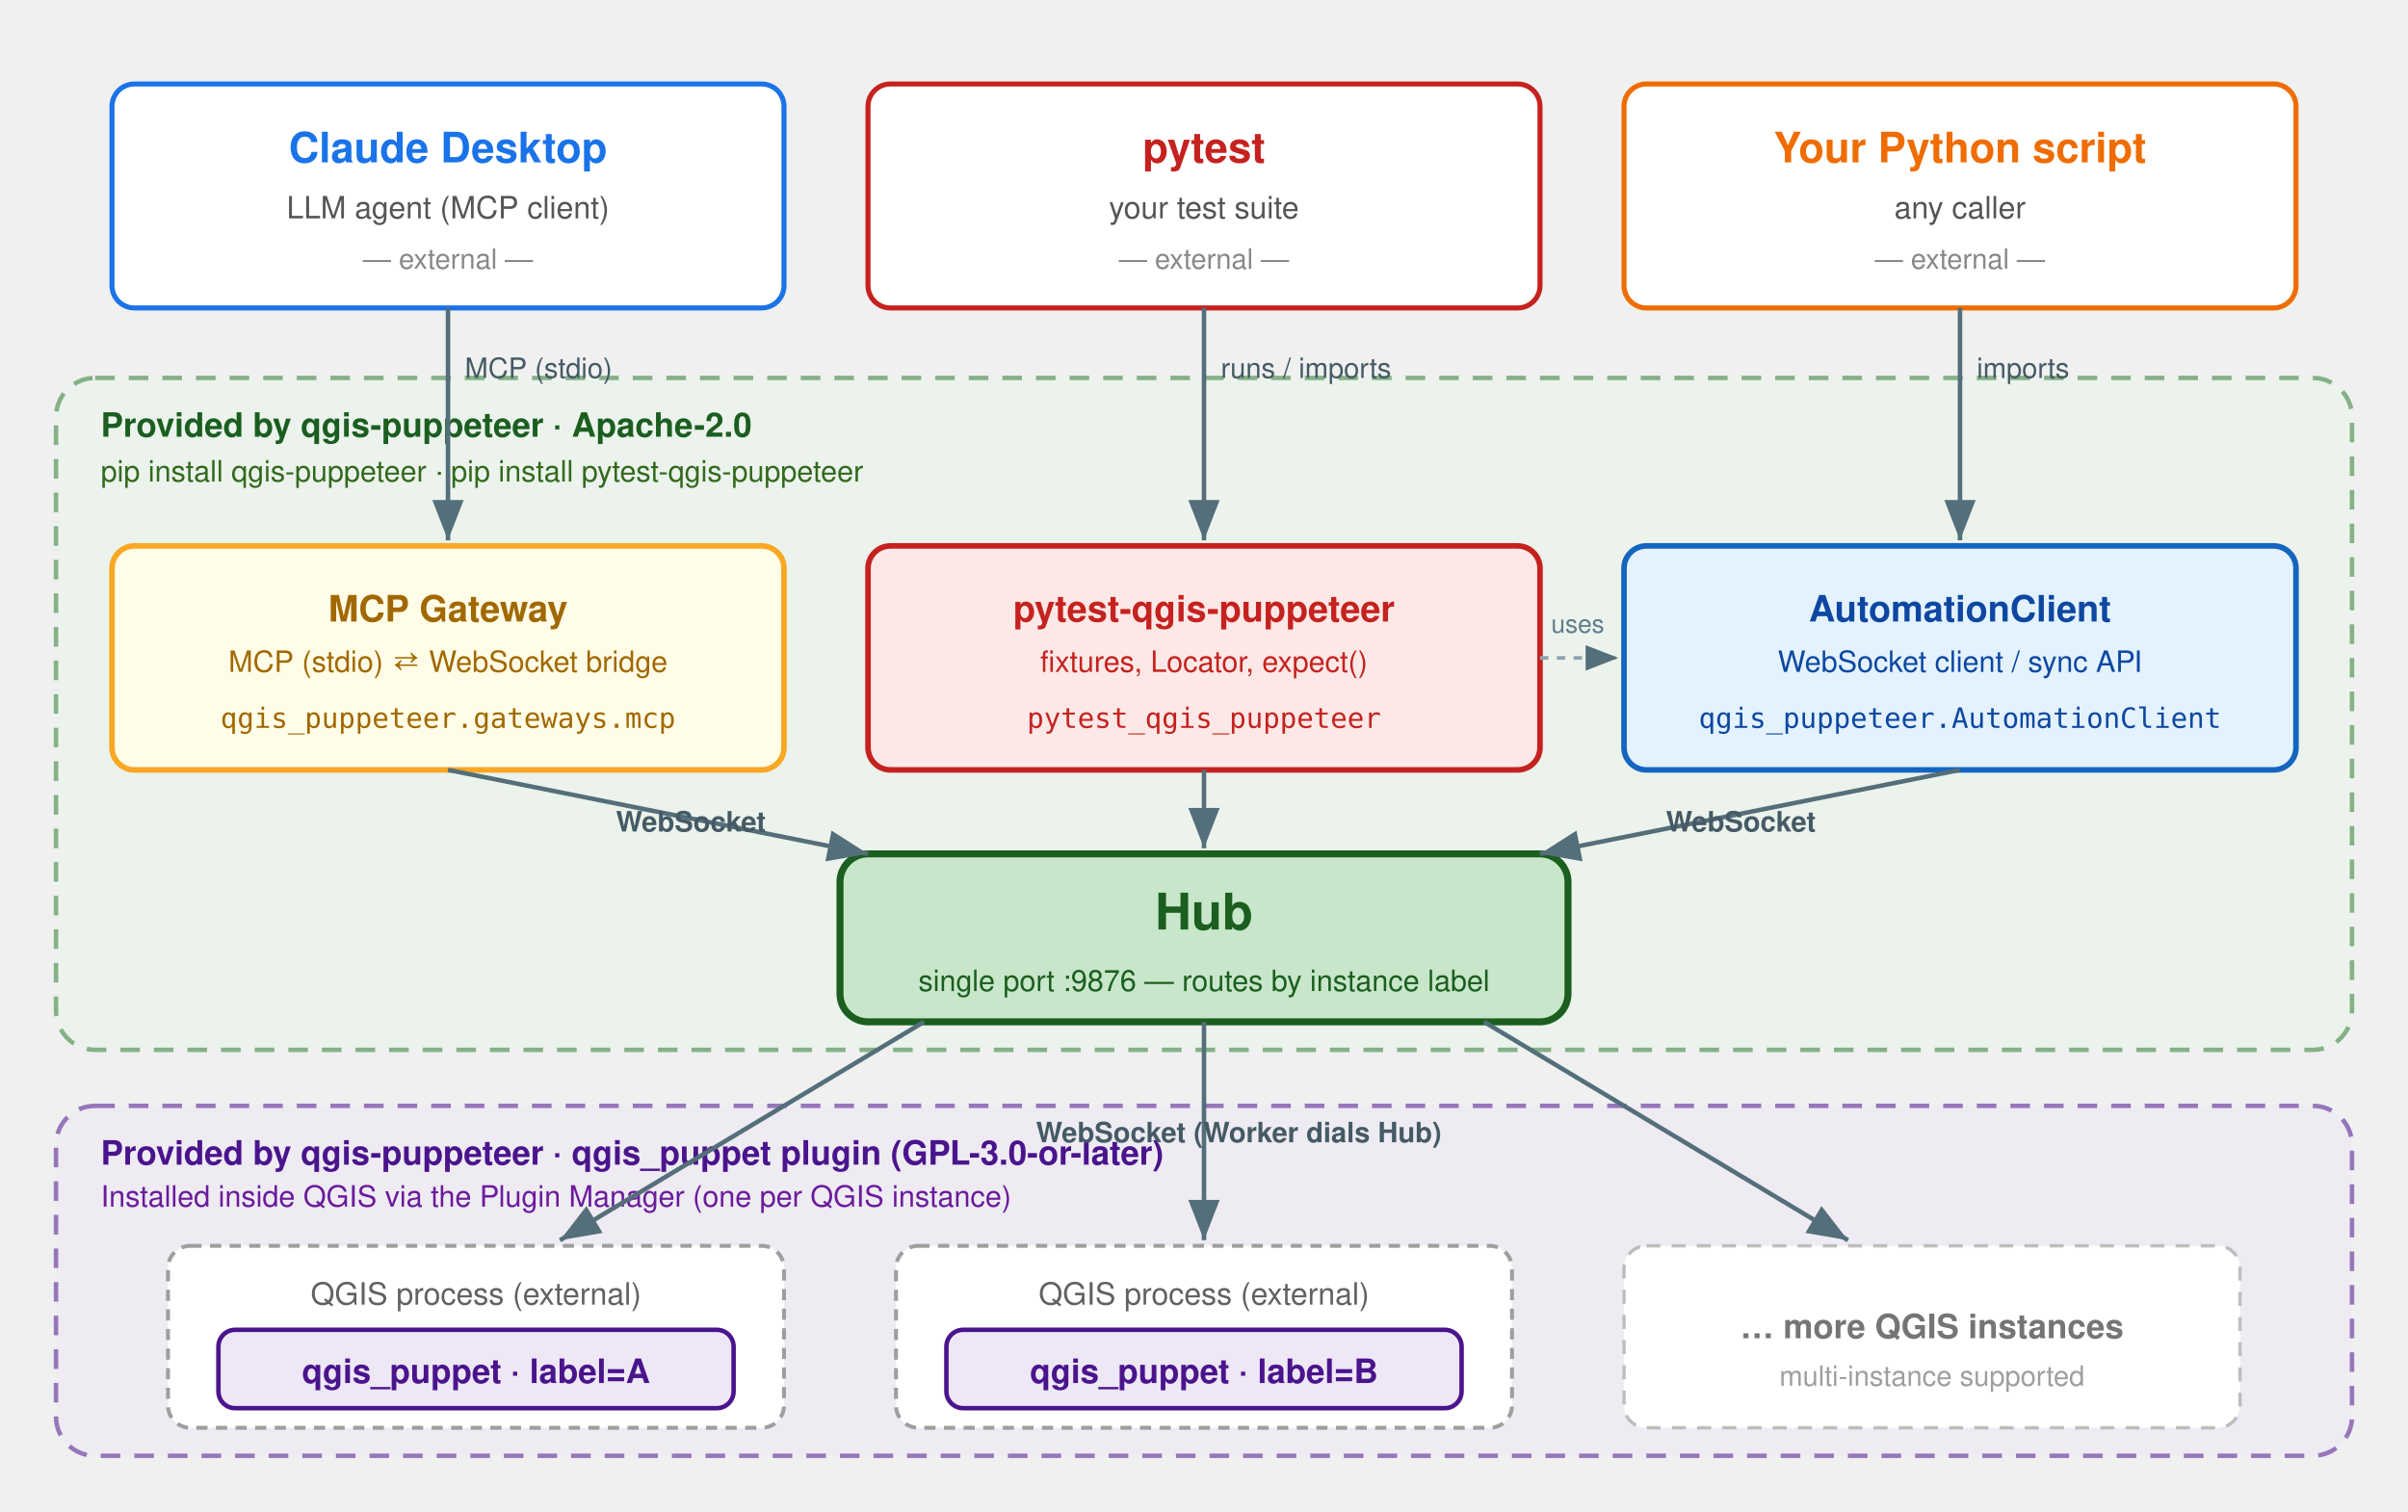
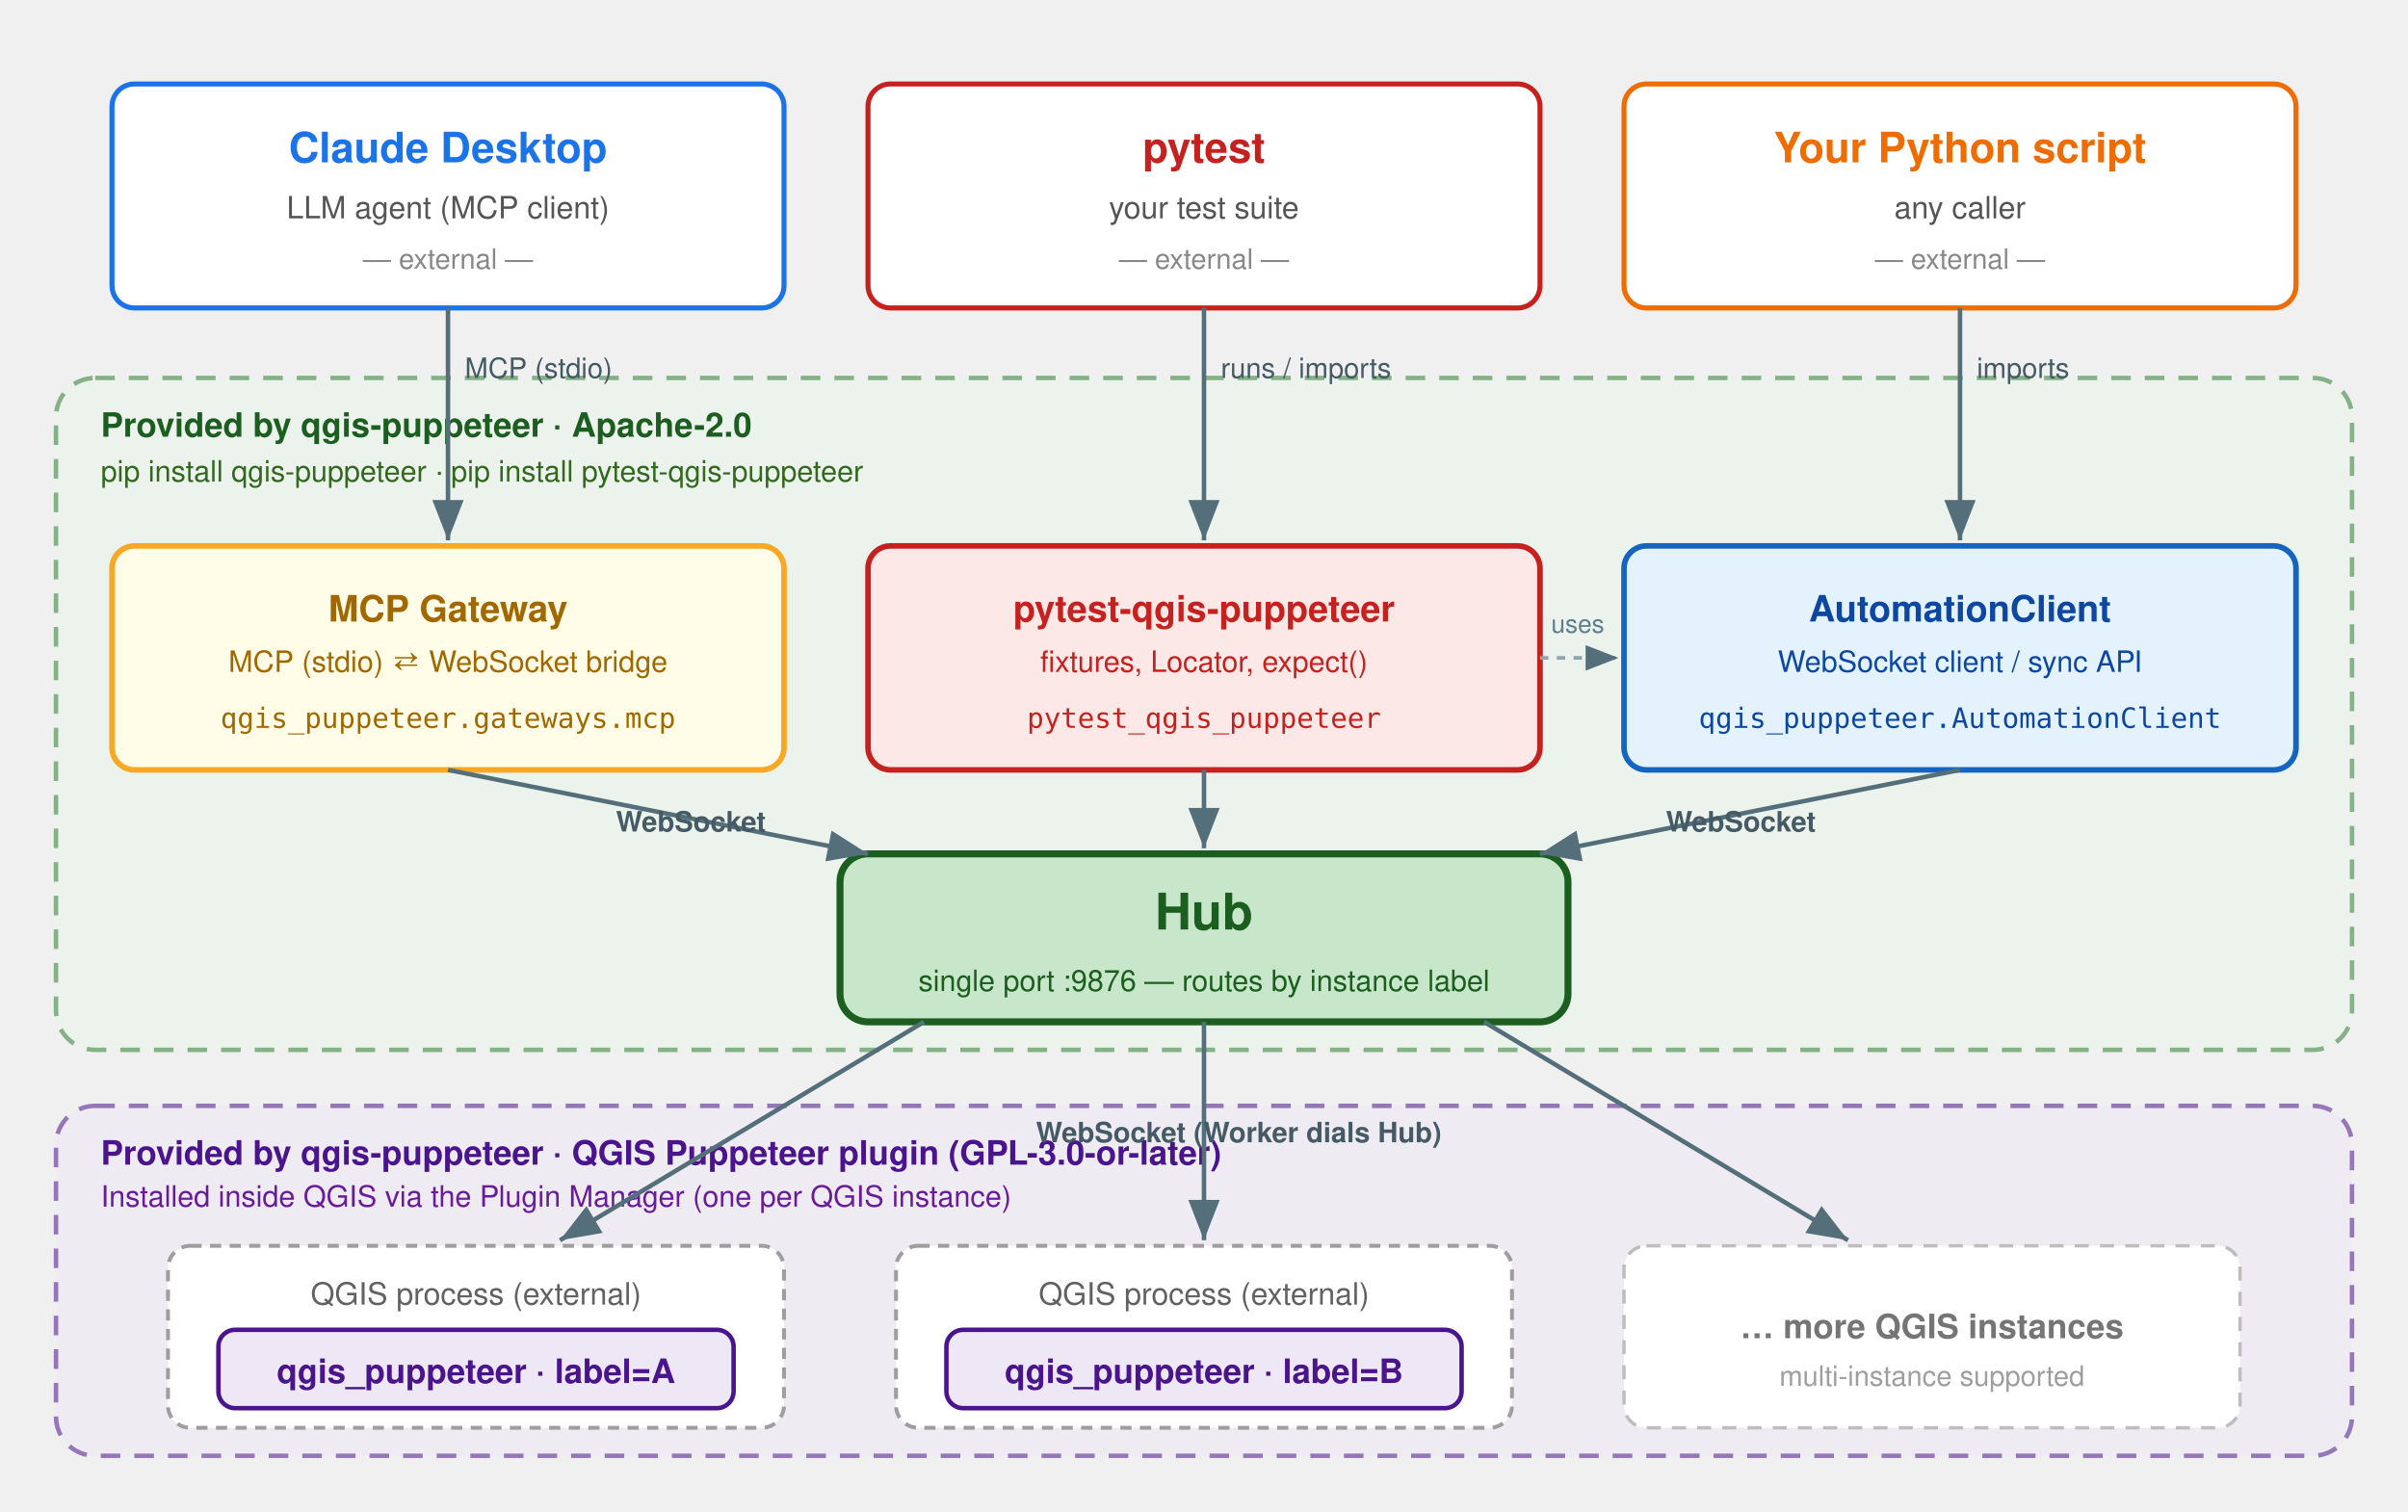
<svg xmlns="http://www.w3.org/2000/svg" viewBox="0 0 860 540" font-family="-apple-system, BlinkMacSystemFont, 'Segoe UI', Helvetica, Arial, sans-serif">
  <defs>
    <marker id="arr" markerWidth="10" markerHeight="10" refX="9" refY="3.5" orient="auto" markerUnits="strokeWidth">
      <path d="M0,0 L9,3.5 L0,7 Z" fill="#546e7a" />
    </marker>
  </defs>
  <rect x="20" y="135" width="820" height="240" rx="14" fill="#e8f5e9" stroke="#2e7d32" stroke-width="1.6" stroke-dasharray="7 5" opacity="0.55" />
  <text x="36" y="156" font-size="12" font-weight="700" fill="#1b5e20">
    Provided by qgis-puppeteer  ·  Apache-2.0
  </text>
  <text x="36" y="172" font-size="10.5" fill="#33691e">
    pip install qgis-puppeteer  ·  pip install pytest-qgis-puppeteer
  </text>
  <rect x="20" y="395" width="820" height="125" rx="14" fill="#ede7f6" stroke="#4a148c" stroke-width="1.6" stroke-dasharray="7 5" opacity="0.55" />
  <text x="36" y="416" font-size="12" font-weight="700" fill="#4a148c">
-     Provided by qgis-puppeteer  ·  qgis_puppet plugin (GPL-3.0-or-later)
+     Provided by qgis-puppeteer  ·  QGIS Puppeteer plugin (GPL-3.0-or-later)
  </text>
  <text x="36" y="431" font-size="10.5" fill="#6a1b9a">
    Installed inside QGIS via the Plugin Manager (one per QGIS instance)
  </text>
  <g>
    <rect x="40" y="30" width="240" height="80" rx="8" fill="#fff" stroke="#1a73e8" stroke-width="1.8" />
    <text x="160" y="58" text-anchor="middle" font-size="15" font-weight="700" fill="#1a73e8">Claude Desktop</text>
    <text x="160" y="78" text-anchor="middle" font-size="11" fill="#555">LLM agent (MCP client)</text>
    <text x="160" y="96" text-anchor="middle" font-size="10" fill="#888">— external —</text>
    <rect x="310" y="30" width="240" height="80" rx="8" fill="#fff" stroke="#c5221f" stroke-width="1.8" />
    <text x="430" y="58" text-anchor="middle" font-size="15" font-weight="700" fill="#c5221f">pytest</text>
    <text x="430" y="78" text-anchor="middle" font-size="11" fill="#555">your test suite</text>
    <text x="430" y="96" text-anchor="middle" font-size="10" fill="#888">— external —</text>
    <rect x="580" y="30" width="240" height="80" rx="8" fill="#fff" stroke="#ef6c00" stroke-width="1.8" />
    <text x="700" y="58" text-anchor="middle" font-size="15" font-weight="700" fill="#ef6c00">Your Python script</text>
    <text x="700" y="78" text-anchor="middle" font-size="11" fill="#555">any caller</text>
    <text x="700" y="96" text-anchor="middle" font-size="10" fill="#888">— external —</text>
  </g>
  <g>
    <rect x="40" y="195" width="240" height="80" rx="8" fill="#fffde7" stroke="#f9a825" stroke-width="2" />
    <text x="160" y="222" text-anchor="middle" font-size="13" font-weight="700" fill="#a16800">MCP Gateway</text>
    <text x="160" y="240" text-anchor="middle" font-size="10.5" fill="#a16800">MCP (stdio) ⇄ WebSocket bridge</text>
    <text x="160" y="260" text-anchor="middle" font-size="10" fill="#a16800" font-family="ui-monospace, monospace">qgis_puppeteer.gateways.mcp</text>
    <rect x="310" y="195" width="240" height="80" rx="8" fill="#fce8e6" stroke="#c5221f" stroke-width="2" />
    <text x="430" y="222" text-anchor="middle" font-size="13" font-weight="700" fill="#c5221f">pytest-qgis-puppeteer</text>
    <text x="430" y="240" text-anchor="middle" font-size="10.5" fill="#c5221f">fixtures, Locator, expect()</text>
    <text x="430" y="260" text-anchor="middle" font-size="10" fill="#c5221f" font-family="ui-monospace, monospace">pytest_qgis_puppeteer</text>
    <rect x="580" y="195" width="240" height="80" rx="8" fill="#e3f2fd" stroke="#1565c0" stroke-width="2" />
    <text x="700" y="222" text-anchor="middle" font-size="13" font-weight="700" fill="#0d47a1">AutomationClient</text>
    <text x="700" y="240" text-anchor="middle" font-size="10.5" fill="#0d47a1">WebSocket client / sync API</text>
    <text x="700" y="260" text-anchor="middle" font-size="10" fill="#0d47a1" font-family="ui-monospace, monospace">qgis_puppeteer.AutomationClient</text>
  </g>
  <g stroke="#546e7a" stroke-width="1.6" fill="none">
    <line x1="160" y1="110" x2="160" y2="193" marker-end="url(#arr)" />
    <line x1="430" y1="110" x2="430" y2="193" marker-end="url(#arr)" />
    <line x1="700" y1="110" x2="700" y2="193" marker-end="url(#arr)" />
  </g>
  <text x="166" y="135" font-size="10" fill="#455a64">MCP (stdio)</text>
  <text x="436" y="135" font-size="10" fill="#455a64">runs / imports</text>
  <text x="706" y="135" font-size="10" fill="#455a64">imports</text>
  <line x1="550" y1="235" x2="578" y2="235" stroke="#90a4ae" stroke-width="1.3" stroke-dasharray="3 3" fill="none" marker-end="url(#arr)" />
  <text x="554" y="226" font-size="9" fill="#607d8b">uses</text>
  <rect x="300" y="305" width="260" height="60" rx="10" fill="#c8e6c9" stroke="#1b5e20" stroke-width="2.5" />
  <text x="430" y="332" text-anchor="middle" font-size="18" font-weight="700" fill="#1b5e20">Hub</text>
  <text x="430" y="354" text-anchor="middle" font-size="10.5" fill="#1b5e20">single port :9876 — routes by instance label</text>
  <g stroke="#546e7a" stroke-width="1.6" fill="none">
    <line x1="160" y1="275" x2="310" y2="305" marker-end="url(#arr)" />
    <line x1="430" y1="275" x2="430" y2="303" marker-end="url(#arr)" />
    <line x1="700" y1="275" x2="550" y2="305" marker-end="url(#arr)" />
  </g>
  <text x="220" y="297" font-size="10" fill="#455a64" font-weight="600">WebSocket</text>
  <text x="595" y="297" font-size="10" fill="#455a64" font-weight="600">WebSocket</text>
  <g>
    <rect x="60" y="445" width="220" height="65" rx="8" fill="#fff" stroke="#9e9e9e" stroke-width="1.4" stroke-dasharray="4 3" />
    <text x="170" y="466" text-anchor="middle" font-size="11" fill="#616161">QGIS process  (external)</text>
    <rect x="78" y="475" width="184" height="28" rx="6" fill="#ede7f6" stroke="#4a148c" stroke-width="1.6" />
-     <text x="170" y="494" text-anchor="middle" font-size="12" font-weight="700" fill="#4a148c">qgis_puppet  ·  label=A</text>
+     <text x="170" y="494" text-anchor="middle" font-size="12" font-weight="700" fill="#4a148c">qgis_puppeteer  ·  label=A</text>
    <rect x="320" y="445" width="220" height="65" rx="8" fill="#fff" stroke="#9e9e9e" stroke-width="1.4" stroke-dasharray="4 3" />
    <text x="430" y="466" text-anchor="middle" font-size="11" fill="#616161">QGIS process  (external)</text>
    <rect x="338" y="475" width="184" height="28" rx="6" fill="#ede7f6" stroke="#4a148c" stroke-width="1.6" />
-     <text x="430" y="494" text-anchor="middle" font-size="12" font-weight="700" fill="#4a148c">qgis_puppet  ·  label=B</text>
+     <text x="430" y="494" text-anchor="middle" font-size="12" font-weight="700" fill="#4a148c">qgis_puppeteer  ·  label=B</text>
    <rect x="580" y="445" width="220" height="65" rx="8" fill="#fff" stroke="#bdbdbd" stroke-width="1.2" stroke-dasharray="5 4" />
    <text x="690" y="478" text-anchor="middle" font-size="12" font-weight="600" fill="#757575">… more QGIS instances</text>
    <text x="690" y="495" text-anchor="middle" font-size="10" fill="#9e9e9e">multi-instance supported</text>
  </g>
  <g stroke="#546e7a" stroke-width="1.6" fill="none">
    <line x1="330" y1="365" x2="200" y2="443" marker-end="url(#arr)" />
    <line x1="430" y1="365" x2="430" y2="443" marker-end="url(#arr)" />
    <line x1="530" y1="365" x2="660" y2="443" marker-end="url(#arr)" />
  </g>
  <text x="370" y="408" font-size="10" fill="#455a64" font-weight="600">WebSocket (Worker dials Hub)</text>
</svg>
